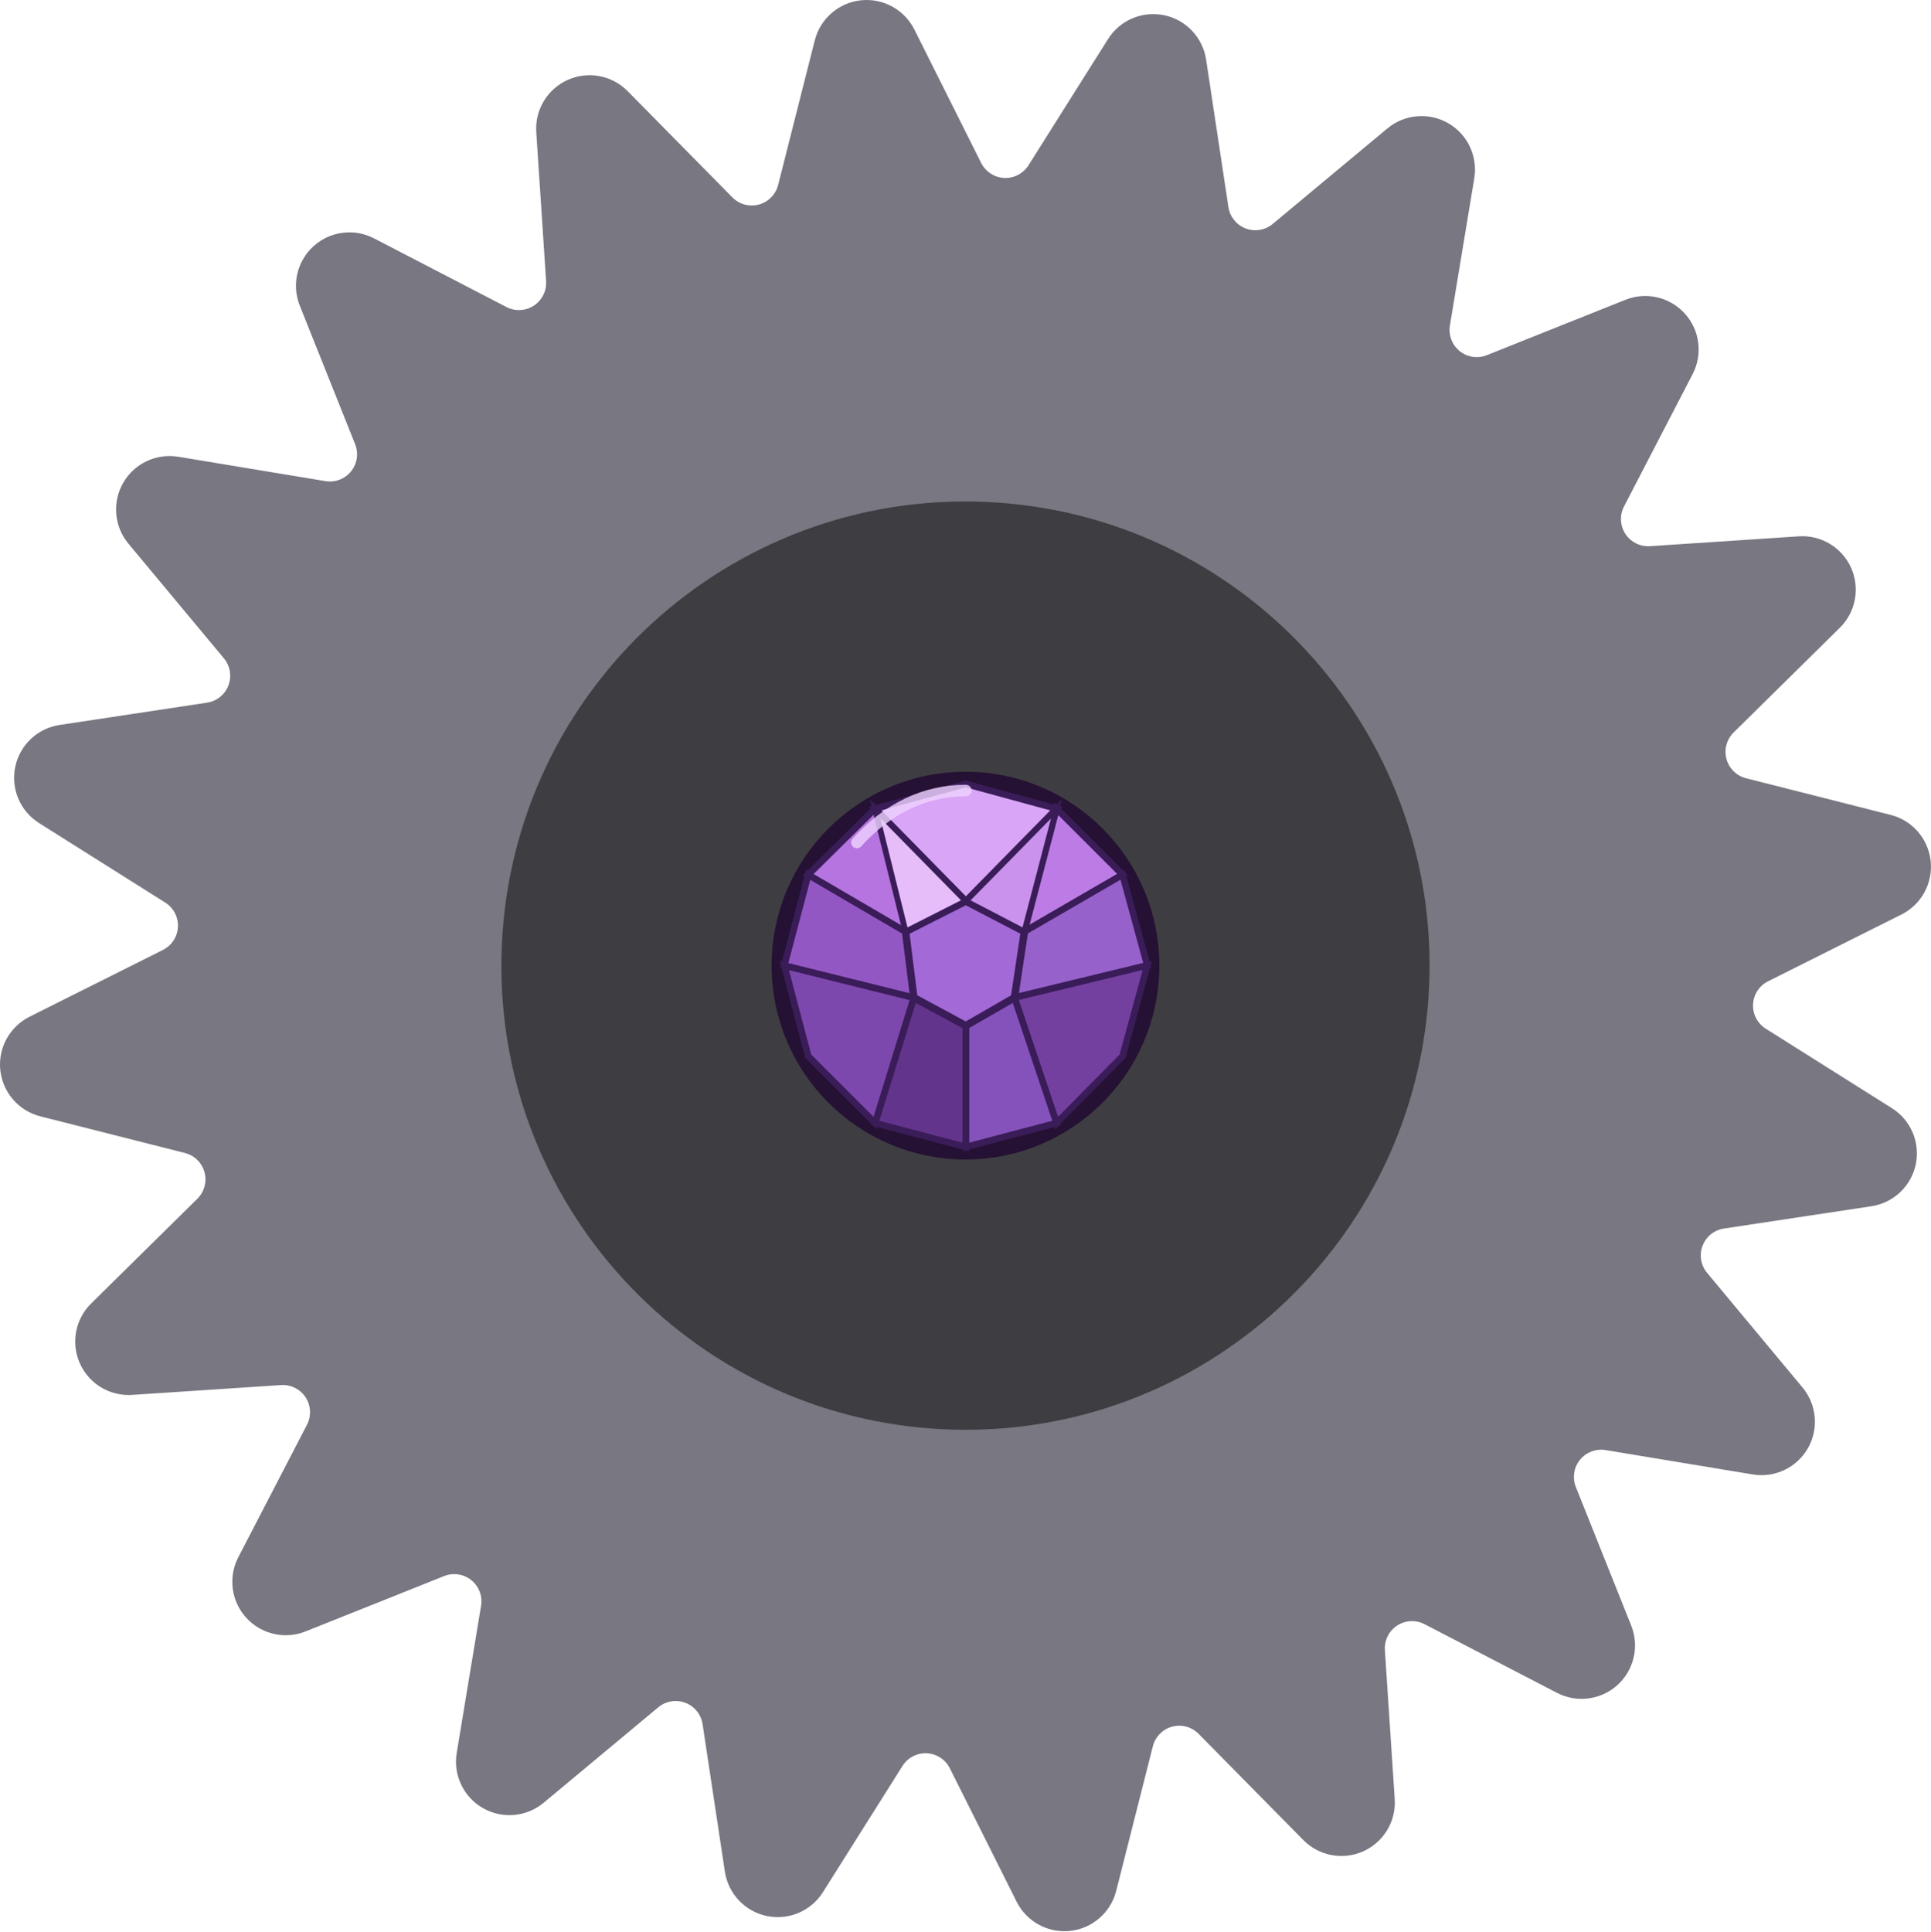
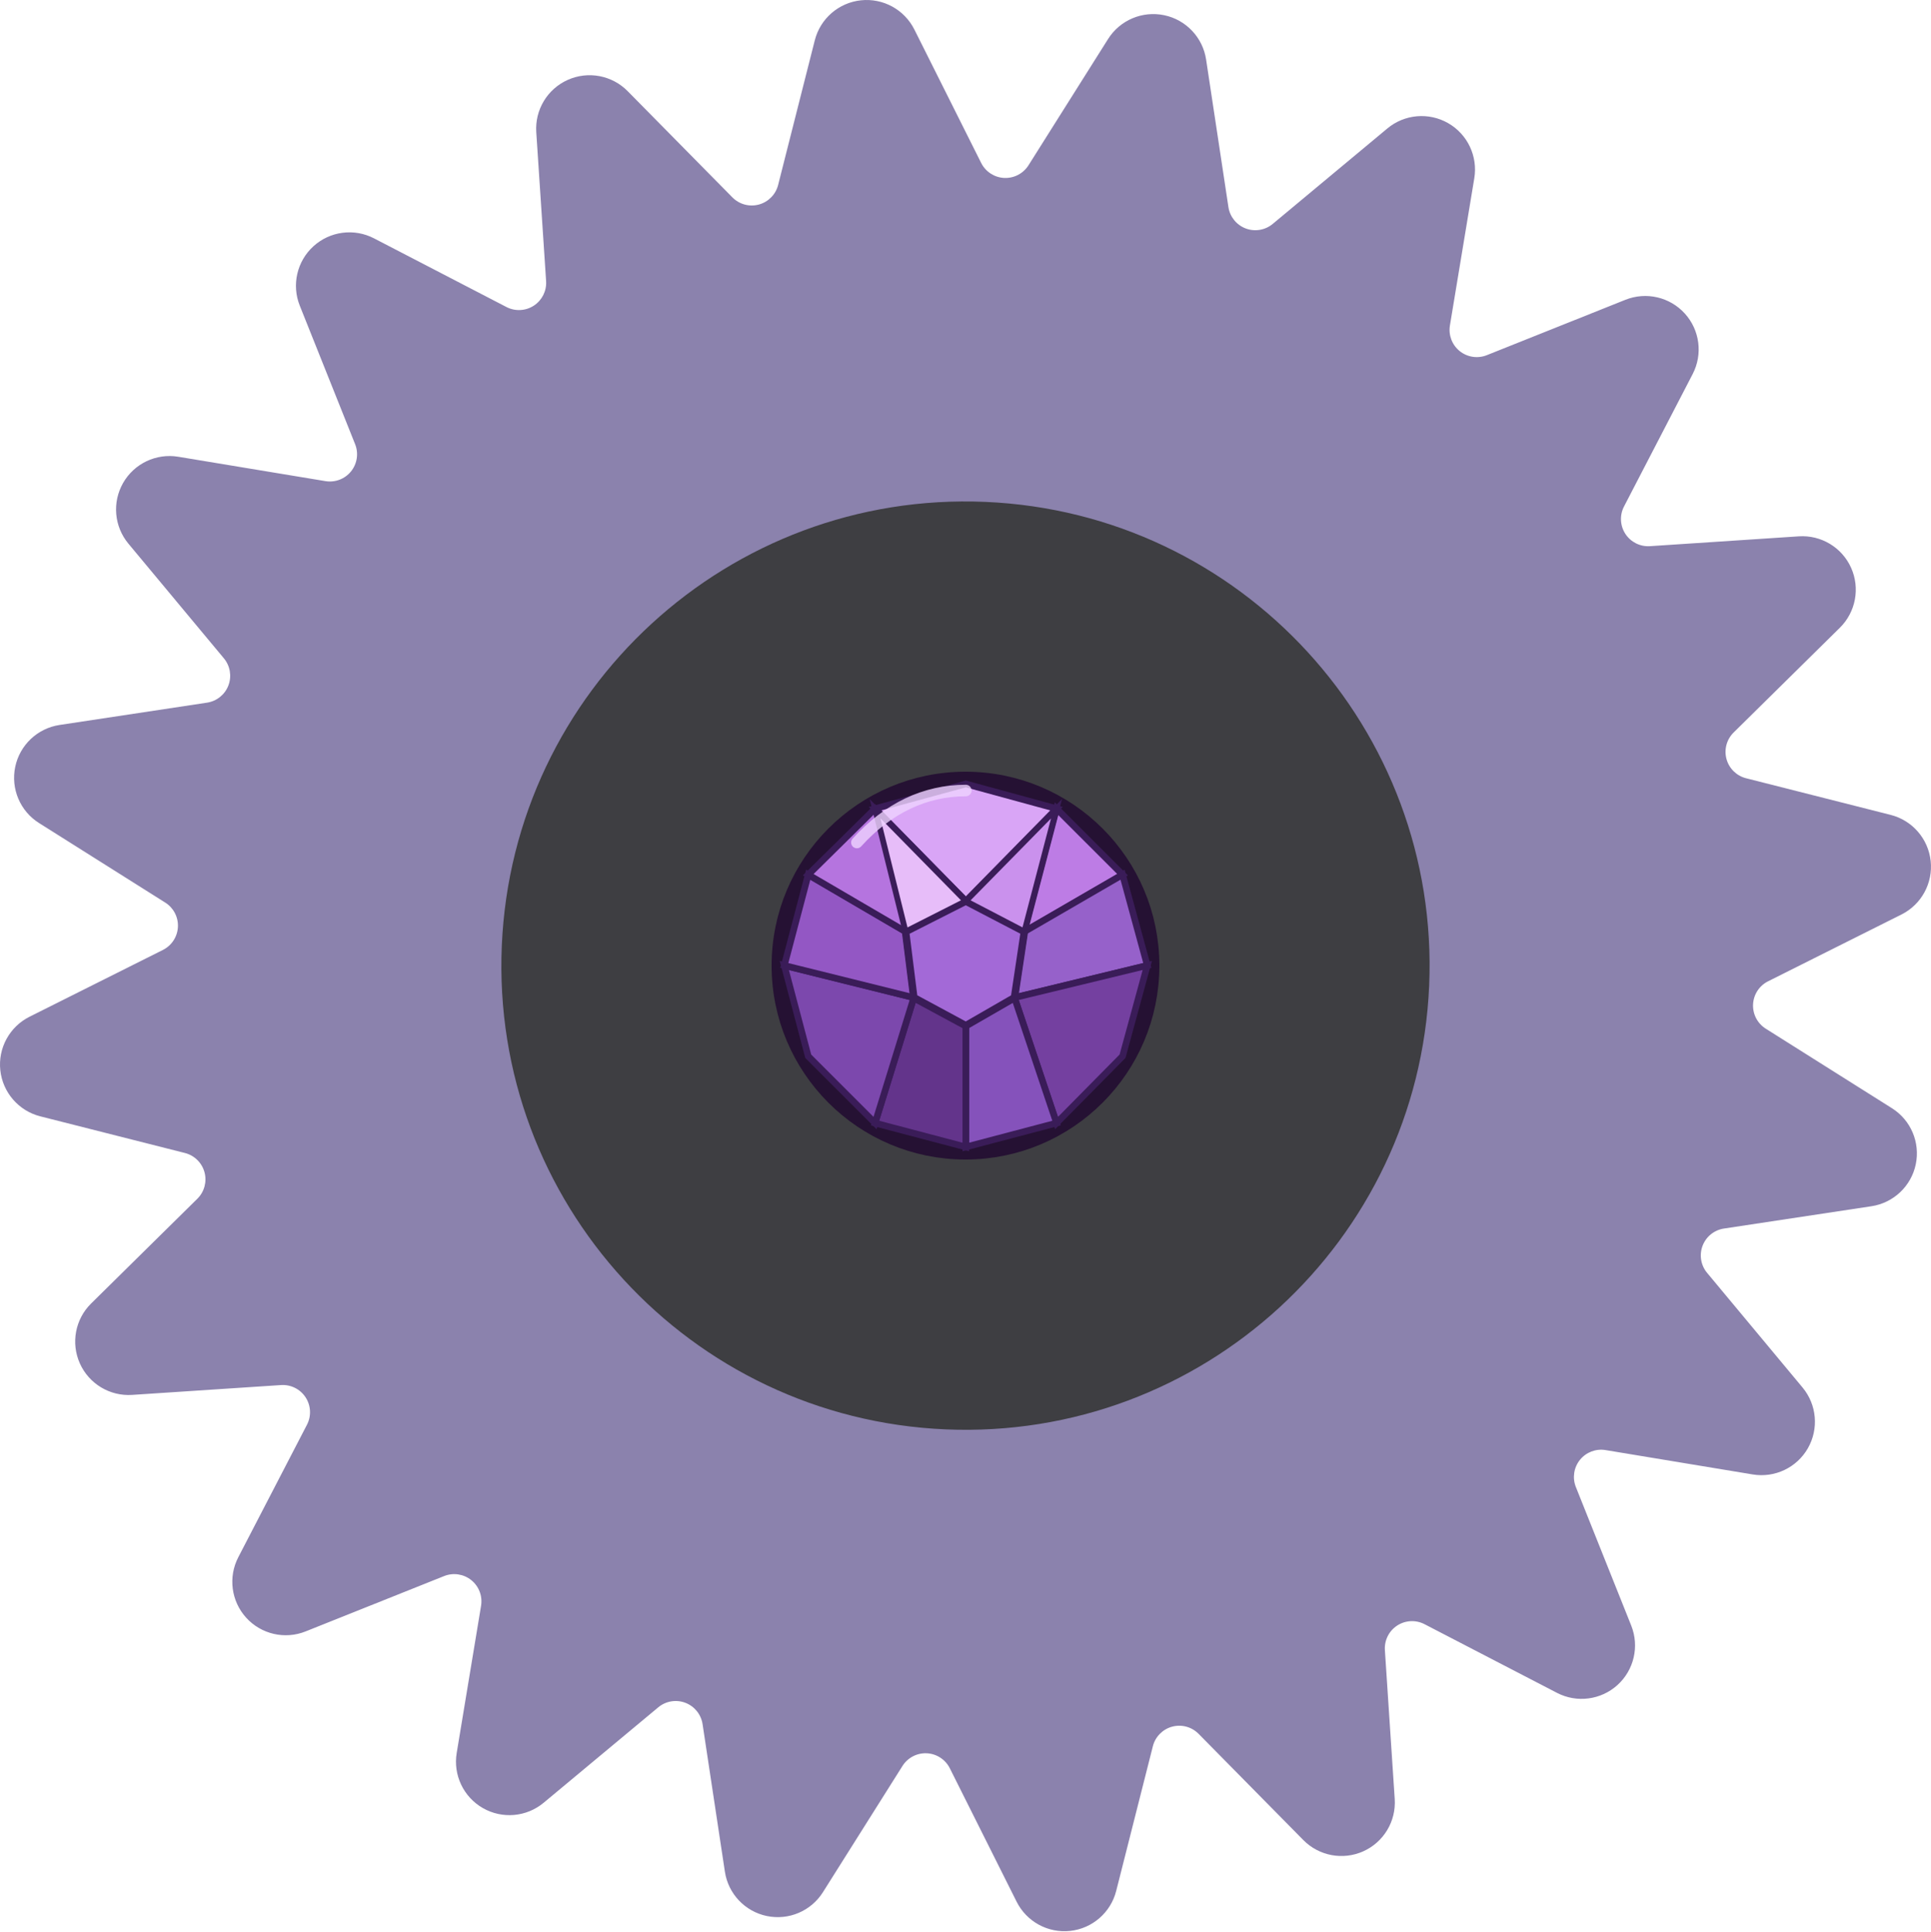
- <svg xmlns="http://www.w3.org/2000/svg" version="1.1" width="287.878" height="287.881" viewBox="0 0 287.878 287.881">
-   <g transform="translate(-224.1233,-215.1783)">
-     <path style="fill:#797882" d="M506.182,380.375l-18.817-11.859c-1.238-0.78-1.959-2.167-1.888-3.63   c0.072-1.462,0.925-2.771,2.235-3.427l19.889-9.959c2.977-1.491,4.713-4.674,4.354-7.984c-0.359-3.309-2.737-6.046-5.964-6.864   l-21.56-5.464c-1.418-0.359-2.534-1.456-2.917-2.869c-0.383-1.412,0.024-2.921,1.066-3.95l15.838-15.617   c2.37-2.338,3.038-5.901,1.674-8.938c-1.364-3.037-4.472-4.905-7.793-4.686l-22.194,1.466c-1.461,0.096-2.86-0.602-3.661-1.827   s-0.88-2.787-0.207-4.086l10.237-19.747c1.532-2.956,1.065-6.551-1.171-9.018c-2.236-2.466-5.768-3.283-8.859-2.048l-20.655,8.253   c-1.36,0.543-2.906,0.311-4.046-0.605c-1.141-0.917-1.698-2.378-1.459-3.822l3.633-21.944c0.544-3.284-1.012-6.56-3.9-8.215   s-6.501-1.341-9.059,0.79l-17.093,14.232c-1.125,0.936-2.667,1.194-4.035,0.673c-1.368-0.52-2.35-1.736-2.569-3.183l-3.326-21.993   c-0.498-3.291-2.989-5.926-6.247-6.608c-3.258-0.682-6.597,0.734-8.372,3.551l-11.859,18.817c-0.781,1.238-2.167,1.959-3.63,1.888   c-1.462-0.071-2.771-0.925-3.427-2.235l-9.959-19.889c-1.491-2.976-4.674-4.712-7.983-4.353s-6.047,2.737-6.864,5.965l-5.464,21.56   c-0.36,1.418-1.456,2.534-2.868,2.917c-1.413,0.383-2.922-0.023-3.95-1.066l-15.617-15.837c-2.337-2.37-5.901-3.038-8.938-1.674   c-3.037,1.364-4.905,4.471-4.685,7.793l1.466,22.194c0.097,1.46-0.602,2.86-1.826,3.66c-1.225,0.802-2.787,0.88-4.086,0.207   l-19.747-10.237c-2.956-1.532-6.551-1.065-9.018,1.171c-2.466,2.236-3.283,5.769-2.048,8.86l8.253,20.655   c0.543,1.358,0.311,2.906-0.605,4.046c-0.917,1.141-2.378,1.697-3.822,1.458l-21.944-3.633c-3.283-0.544-6.56,1.012-8.215,3.899   c-1.655,2.889-1.34,6.501,0.79,9.059l14.232,17.094c0.936,1.125,1.194,2.667,0.674,4.035s-1.737,2.35-3.184,2.569L233,323.247   c-3.291,0.498-5.926,2.989-6.608,6.247c-0.681,3.259,0.734,6.597,3.551,8.372l18.817,11.859c1.238,0.78,1.96,2.167,1.888,3.629   c-0.072,1.462-0.925,2.771-2.235,3.427l-19.889,9.959c-2.977,1.491-4.713,4.674-4.354,7.984c0.359,3.309,2.737,6.047,5.964,6.864   l21.56,5.464c1.418,0.36,2.534,1.456,2.917,2.869c0.383,1.413-0.024,2.922-1.066,3.95l-15.838,15.617   c-2.37,2.337-3.038,5.901-1.674,8.938c1.364,3.037,4.472,4.905,7.793,4.685l22.194-1.466c1.461-0.097,2.86,0.602,3.661,1.827   s0.88,2.786,0.207,4.085l-10.237,19.747c-1.532,2.956-1.065,6.551,1.171,9.018c2.236,2.466,5.768,3.283,8.859,2.048l20.655-8.253   c1.36-0.543,2.906-0.312,4.046,0.605c1.141,0.917,1.698,2.378,1.46,3.822l-3.633,21.944c-0.544,3.284,1.012,6.56,3.9,8.215   c2.888,1.654,6.501,1.34,9.059-0.79l17.093-14.232c1.125-0.936,2.667-1.194,4.035-0.674c1.368,0.52,2.35,1.737,2.569,3.184   l3.326,21.992c0.498,3.291,2.989,5.926,6.247,6.608c3.258,0.682,6.597-0.734,8.372-3.551l11.859-18.817   c0.781-1.237,2.167-1.959,3.63-1.888c1.463,0.071,2.771,0.925,3.427,2.235l9.959,19.889c1.491,2.977,4.674,4.713,7.983,4.353   c3.309-0.359,6.047-2.737,6.864-5.964l5.464-21.562c0.36-1.418,1.456-2.534,2.868-2.917c1.413-0.384,2.922,0.023,3.95,1.066   l15.617,15.837c2.337,2.37,5.901,3.038,8.938,1.674s4.905-4.472,4.685-7.793l-1.466-22.194c-0.097-1.461,0.602-2.86,1.826-3.661   c1.225-0.801,2.787-0.88,4.086-0.207l19.747,10.237c2.956,1.532,6.551,1.065,9.018-1.171c2.466-2.236,3.283-5.768,2.048-8.86   l-8.253-20.654c-0.543-1.36-0.312-2.906,0.605-4.046c0.917-1.141,2.378-1.698,3.822-1.46l21.944,3.633   c3.284,0.543,6.56-1.012,8.215-3.9c1.655-2.888,1.34-6.501-0.79-9.058l-14.232-17.094c-0.936-1.125-1.194-2.667-0.674-4.035   c0.52-1.368,1.737-2.35,3.184-2.569l21.992-3.326c3.291-0.499,5.926-2.989,6.608-6.248S508.999,382.15,506.182,380.375z    M367.291,377.691c-10.257-0.425-18.225-9.085-17.799-19.341c0.425-10.255,9.085-18.225,19.341-17.798   c10.257,0.424,18.225,9.085,17.799,19.34C386.206,370.148,377.547,378.118,367.291,377.691z" id="path3" />
+ <svg xmlns="http://www.w3.org/2000/svg" version="1.1" width="287.878" height="287.881" viewBox="0 0 287.878 287.881" id="svg12">
+   <defs id="defs12" />
+   <g transform="translate(-224.1233,-215.1783)" id="g12">
+     <path style="fill:#8b82ad;fill-opacity:1" d="M506.182,380.375l-18.817-11.859c-1.238-0.78-1.959-2.167-1.888-3.63   c0.072-1.462,0.925-2.771,2.235-3.427l19.889-9.959c2.977-1.491,4.713-4.674,4.354-7.984c-0.359-3.309-2.737-6.046-5.964-6.864   l-21.56-5.464c-1.418-0.359-2.534-1.456-2.917-2.869c-0.383-1.412,0.024-2.921,1.066-3.95l15.838-15.617   c2.37-2.338,3.038-5.901,1.674-8.938c-1.364-3.037-4.472-4.905-7.793-4.686l-22.194,1.466c-1.461,0.096-2.86-0.602-3.661-1.827   s-0.88-2.787-0.207-4.086l10.237-19.747c1.532-2.956,1.065-6.551-1.171-9.018c-2.236-2.466-5.768-3.283-8.859-2.048l-20.655,8.253   c-1.36,0.543-2.906,0.311-4.046-0.605c-1.141-0.917-1.698-2.378-1.459-3.822l3.633-21.944c0.544-3.284-1.012-6.56-3.9-8.215   s-6.501-1.341-9.059,0.79l-17.093,14.232c-1.125,0.936-2.667,1.194-4.035,0.673c-1.368-0.52-2.35-1.736-2.569-3.183l-3.326-21.993   c-0.498-3.291-2.989-5.926-6.247-6.608c-3.258-0.682-6.597,0.734-8.372,3.551l-11.859,18.817c-0.781,1.238-2.167,1.959-3.63,1.888   c-1.462-0.071-2.771-0.925-3.427-2.235l-9.959-19.889c-1.491-2.976-4.674-4.712-7.983-4.353s-6.047,2.737-6.864,5.965l-5.464,21.56   c-0.36,1.418-1.456,2.534-2.868,2.917c-1.413,0.383-2.922-0.023-3.95-1.066l-15.617-15.837c-2.337-2.37-5.901-3.038-8.938-1.674   c-3.037,1.364-4.905,4.471-4.685,7.793l1.466,22.194c0.097,1.46-0.602,2.86-1.826,3.66c-1.225,0.802-2.787,0.88-4.086,0.207   l-19.747-10.237c-2.956-1.532-6.551-1.065-9.018,1.171c-2.466,2.236-3.283,5.769-2.048,8.86l8.253,20.655   c0.543,1.358,0.311,2.906-0.605,4.046c-0.917,1.141-2.378,1.697-3.822,1.458l-21.944-3.633c-3.283-0.544-6.56,1.012-8.215,3.899   c-1.655,2.889-1.34,6.501,0.79,9.059l14.232,17.094c0.936,1.125,1.194,2.667,0.674,4.035s-1.737,2.35-3.184,2.569L233,323.247   c-3.291,0.498-5.926,2.989-6.608,6.247c-0.681,3.259,0.734,6.597,3.551,8.372l18.817,11.859c1.238,0.78,1.96,2.167,1.888,3.629   c-0.072,1.462-0.925,2.771-2.235,3.427l-19.889,9.959c-2.977,1.491-4.713,4.674-4.354,7.984c0.359,3.309,2.737,6.047,5.964,6.864   l21.56,5.464c1.418,0.36,2.534,1.456,2.917,2.869c0.383,1.413-0.024,2.922-1.066,3.95l-15.838,15.617   c-2.37,2.337-3.038,5.901-1.674,8.938c1.364,3.037,4.472,4.905,7.793,4.685l22.194-1.466c1.461-0.097,2.86,0.602,3.661,1.827   s0.88,2.786,0.207,4.085l-10.237,19.747c-1.532,2.956-1.065,6.551,1.171,9.018c2.236,2.466,5.768,3.283,8.859,2.048l20.655-8.253   c1.36-0.543,2.906-0.312,4.046,0.605c1.141,0.917,1.698,2.378,1.46,3.822l-3.633,21.944c-0.544,3.284,1.012,6.56,3.9,8.215   c2.888,1.654,6.501,1.34,9.059-0.79l17.093-14.232c1.125-0.936,2.667-1.194,4.035-0.674c1.368,0.52,2.35,1.737,2.569,3.184   l3.326,21.992c0.498,3.291,2.989,5.926,6.247,6.608c3.258,0.682,6.597-0.734,8.372-3.551l11.859-18.817   c0.781-1.237,2.167-1.959,3.63-1.888c1.463,0.071,2.771,0.925,3.427,2.235l9.959,19.889c1.491,2.977,4.674,4.713,7.983,4.353   c3.309-0.359,6.047-2.737,6.864-5.964l5.464-21.562c0.36-1.418,1.456-2.534,2.868-2.917c1.413-0.384,2.922,0.023,3.95,1.066   l15.617,15.837c2.337,2.37,5.901,3.038,8.938,1.674s4.905-4.472,4.685-7.793l-1.466-22.194c-0.097-1.461,0.602-2.86,1.826-3.661   c1.225-0.801,2.787-0.88,4.086-0.207l19.747,10.237c2.956,1.532,6.551,1.065,9.018-1.171c2.466-2.236,3.283-5.768,2.048-8.86   l-8.253-20.654c-0.543-1.36-0.312-2.906,0.605-4.046c0.917-1.141,2.378-1.698,3.822-1.46l21.944,3.633   c3.284,0.543,6.56-1.012,8.215-3.9c1.655-2.888,1.34-6.501-0.79-9.058l-14.232-17.094c-0.936-1.125-1.194-2.667-0.674-4.035   c0.52-1.368,1.737-2.35,3.184-2.569l21.992-3.326c3.291-0.499,5.926-2.989,6.608-6.248S508.999,382.15,506.182,380.375z    M367.291,377.691c-10.257-0.425-18.225-9.085-17.799-19.341c0.425-10.255,9.085-18.225,19.341-17.798   c10.257,0.424,18.225,9.085,17.799,19.34C386.206,370.148,377.547,378.118,367.291,377.691z" id="path3" />
    <path style="display:inline;fill:#3e3e42" d="m 371.024,289.993 c -38.179,-1.636 -70.455,27.988 -72.091,66.166 -1.636,38.178 27.987,70.455 66.166,72.091 38.178,1.636 70.455,-27.987 72.091,-66.166 1.636,-38.179 -27.988,-70.454 -66.166,-72.091 z m -3.758,87.698 c -10.255,-0.44 -18.213,-9.109 -17.774,-19.365 0.44,-10.255 9.109,-18.213 19.365,-17.773 10.255,0.439 18.213,9.109 17.773,19.365 -0.439,10.255 -9.108,18.212 -19.364,17.773 z" id="path5" />
    <g id="amethystCore" transform="translate(368.062,359.119) scale(1.23) translate(-368.062,-359.119)" style="display:inline">
-       <circle cx="368.062" cy="359.119" r="22" style="fill:#9661ca;stroke:#251133;stroke-width:3" />
-       <polygon points="368.1,351.3 357.1,340.1 368.1,337.1 379.1,340.1" style="fill:#d9a5f6;stroke:#3a1c58;stroke-width:0.8" />
-       <polygon points="375.2,355.0 379.1,340.1 387.1,348.1" style="fill:#bd7ce5;stroke:#3a1c58;stroke-width:0.8" />
-       <polygon points="374.0,363.0 375.2,355.0 387.1,348.1 390.1,359.1" style="fill:#9661ca;stroke:#3a1c58;stroke-width:0.8" />
-       <polygon points="374.0,363.0 390.1,359.1 387.1,370.1 379.1,378.2" style="fill:#7440a0;stroke:#3a1c58;stroke-width:0.8" />
-       <polygon points="368.1,366.4 374.0,363.0 379.1,378.2 368.1,381.1" style="fill:#8552bb;stroke:#3a1c58;stroke-width:0.8" />
-       <polygon points="361.8,363.0 368.1,366.4 368.1,381.1 357.1,378.2" style="fill:#63348b;stroke:#3a1c58;stroke-width:0.8" />
-       <polygon points="361.8,363.0 357.1,378.2 349.0,370.1 346.1,359.1" style="fill:#7c48ad;stroke:#3a1c58;stroke-width:0.8" />
-       <polygon points="360.8,355.0 361.8,363.0 346.1,359.1 349.0,348.1" style="fill:#9357c4;stroke:#3a1c58;stroke-width:0.8" />
-       <polygon points="360.8,355.0 349.0,348.1 357.1,340.1 368.1,351.3" style="fill:#b574df;stroke:#3a1c58;stroke-width:0.8" />
-       <polygon points="360.8,355.0 368.1,351.3 375.2,355.0 374.0,363.0 368.1,366.4 361.8,363.0" style="fill:#a369d7;stroke:#3a1c58;stroke-width:0.9" />
-       <polygon points="357.1,340.1 360.8,355.0 368.1,351.3" style="fill:#e7bdf9;stroke:#3a1c58;stroke-width:0.7" />
-       <polygon points="368.1,351.3 379.1,340.1 375.2,355.0" style="fill:#ca91ed;stroke:#3a1c58;stroke-width:0.7" />
-       <path d="M354.9,344.2 C358.7,340.0 363.2,337.9 368.1,337.9" style="fill:none;stroke:#efd3ff;stroke-width:1.4;stroke-linecap:round;opacity:0.8" />
+       <circle cx="368.062" cy="359.119" r="22" style="fill:#9661ca;stroke:#251133;stroke-width:3" id="circle1" />
+       <polygon points="368.1,351.3 357.1,340.1 368.1,337.1 379.1,340.1" style="fill:#d9a5f6;stroke:#3a1c58;stroke-width:0.8" id="polygon1" />
+       <polygon points="375.2,355.0 379.1,340.1 387.1,348.1" style="fill:#bd7ce5;stroke:#3a1c58;stroke-width:0.8" id="polygon2" />
+       <polygon points="374.0,363.0 375.2,355.0 387.1,348.1 390.1,359.1" style="fill:#9661ca;stroke:#3a1c58;stroke-width:0.8" id="polygon3" />
+       <polygon points="374.0,363.0 390.1,359.1 387.1,370.1 379.1,378.2" style="fill:#7440a0;stroke:#3a1c58;stroke-width:0.8" id="polygon4" />
+       <polygon points="368.1,366.4 374.0,363.0 379.1,378.2 368.1,381.1" style="fill:#8552bb;stroke:#3a1c58;stroke-width:0.8" id="polygon5" />
+       <polygon points="361.8,363.0 368.1,366.4 368.1,381.1 357.1,378.2" style="fill:#63348b;stroke:#3a1c58;stroke-width:0.8" id="polygon6" />
+       <polygon points="361.8,363.0 357.1,378.2 349.0,370.1 346.1,359.1" style="fill:#7c48ad;stroke:#3a1c58;stroke-width:0.8" id="polygon7" />
+       <polygon points="360.8,355.0 361.8,363.0 346.1,359.1 349.0,348.1" style="fill:#9357c4;stroke:#3a1c58;stroke-width:0.8" id="polygon8" />
+       <polygon points="360.8,355.0 349.0,348.1 357.1,340.1 368.1,351.3" style="fill:#b574df;stroke:#3a1c58;stroke-width:0.8" id="polygon9" />
+       <polygon points="360.8,355.0 368.1,351.3 375.2,355.0 374.0,363.0 368.1,366.4 361.8,363.0" style="fill:#a369d7;stroke:#3a1c58;stroke-width:0.9" id="polygon10" />
+       <polygon points="357.1,340.1 360.8,355.0 368.1,351.3" style="fill:#e7bdf9;stroke:#3a1c58;stroke-width:0.7" id="polygon11" />
+       <polygon points="368.1,351.3 379.1,340.1 375.2,355.0" style="fill:#ca91ed;stroke:#3a1c58;stroke-width:0.7" id="polygon12" />
+       <path d="M354.9,344.2 C358.7,340.0 363.2,337.9 368.1,337.9" style="fill:none;stroke:#efd3ff;stroke-width:1.4;stroke-linecap:round;opacity:0.8" id="path12" />
    </g>
  </g>
</svg>
